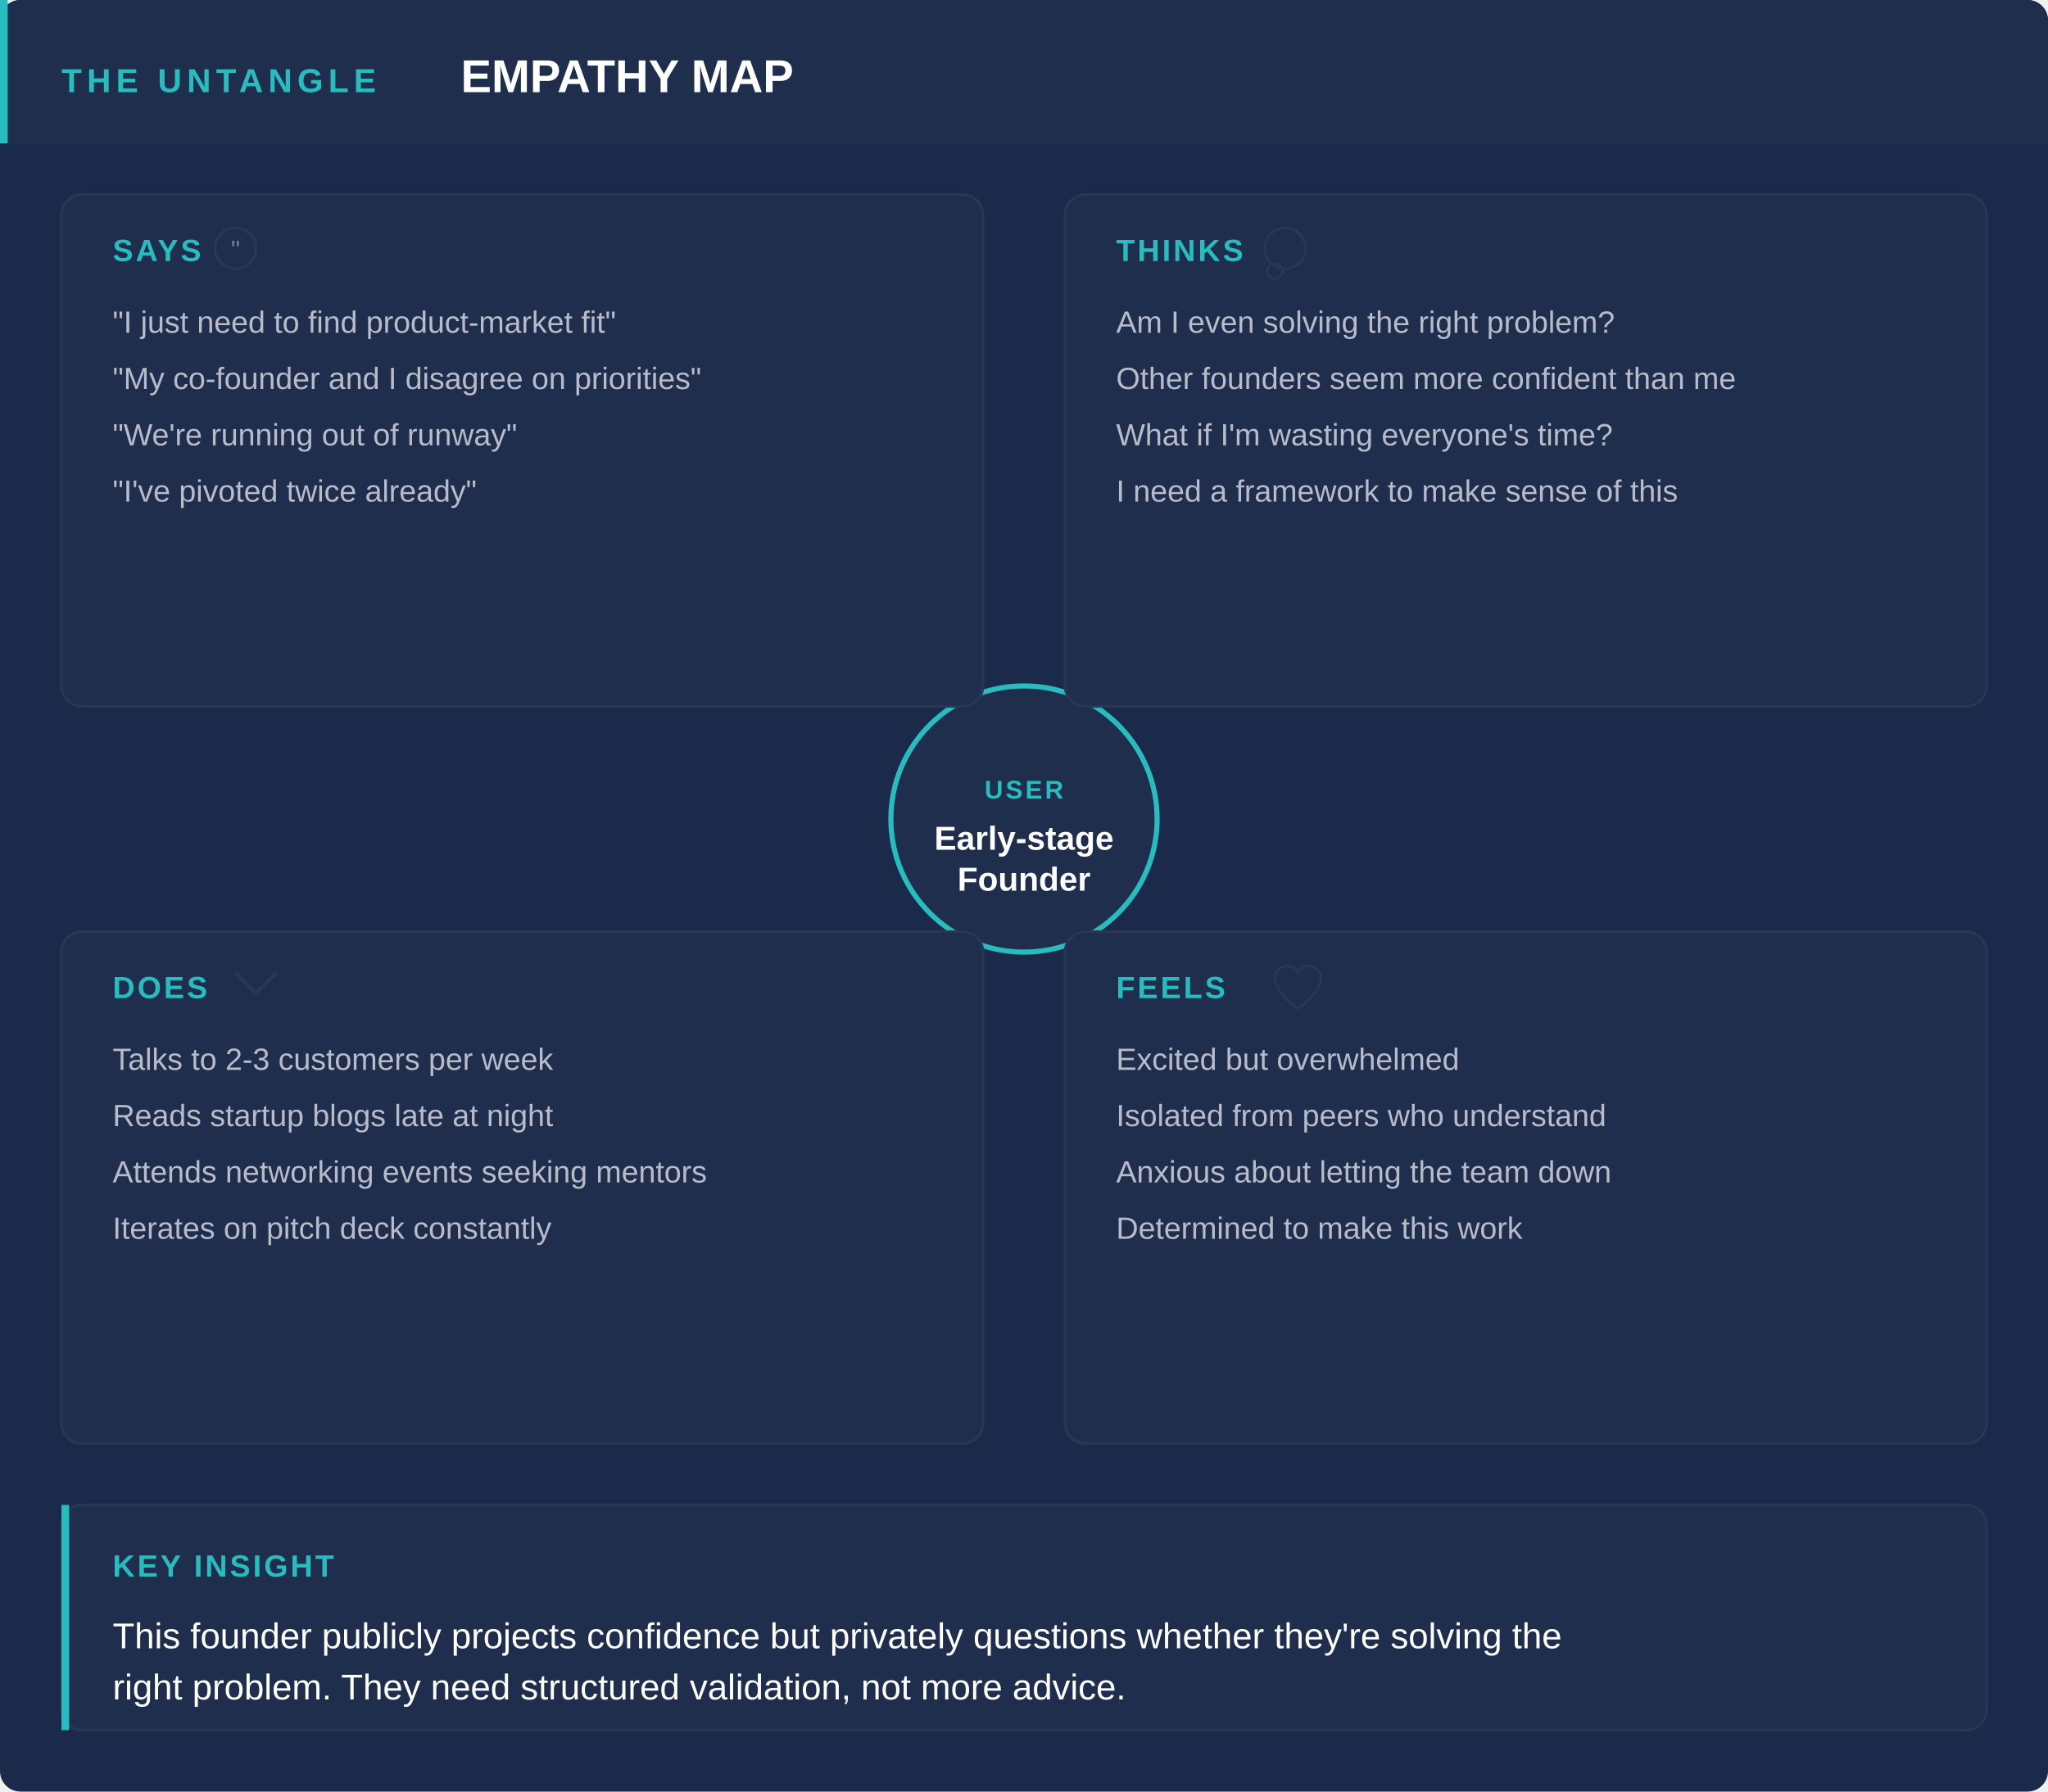
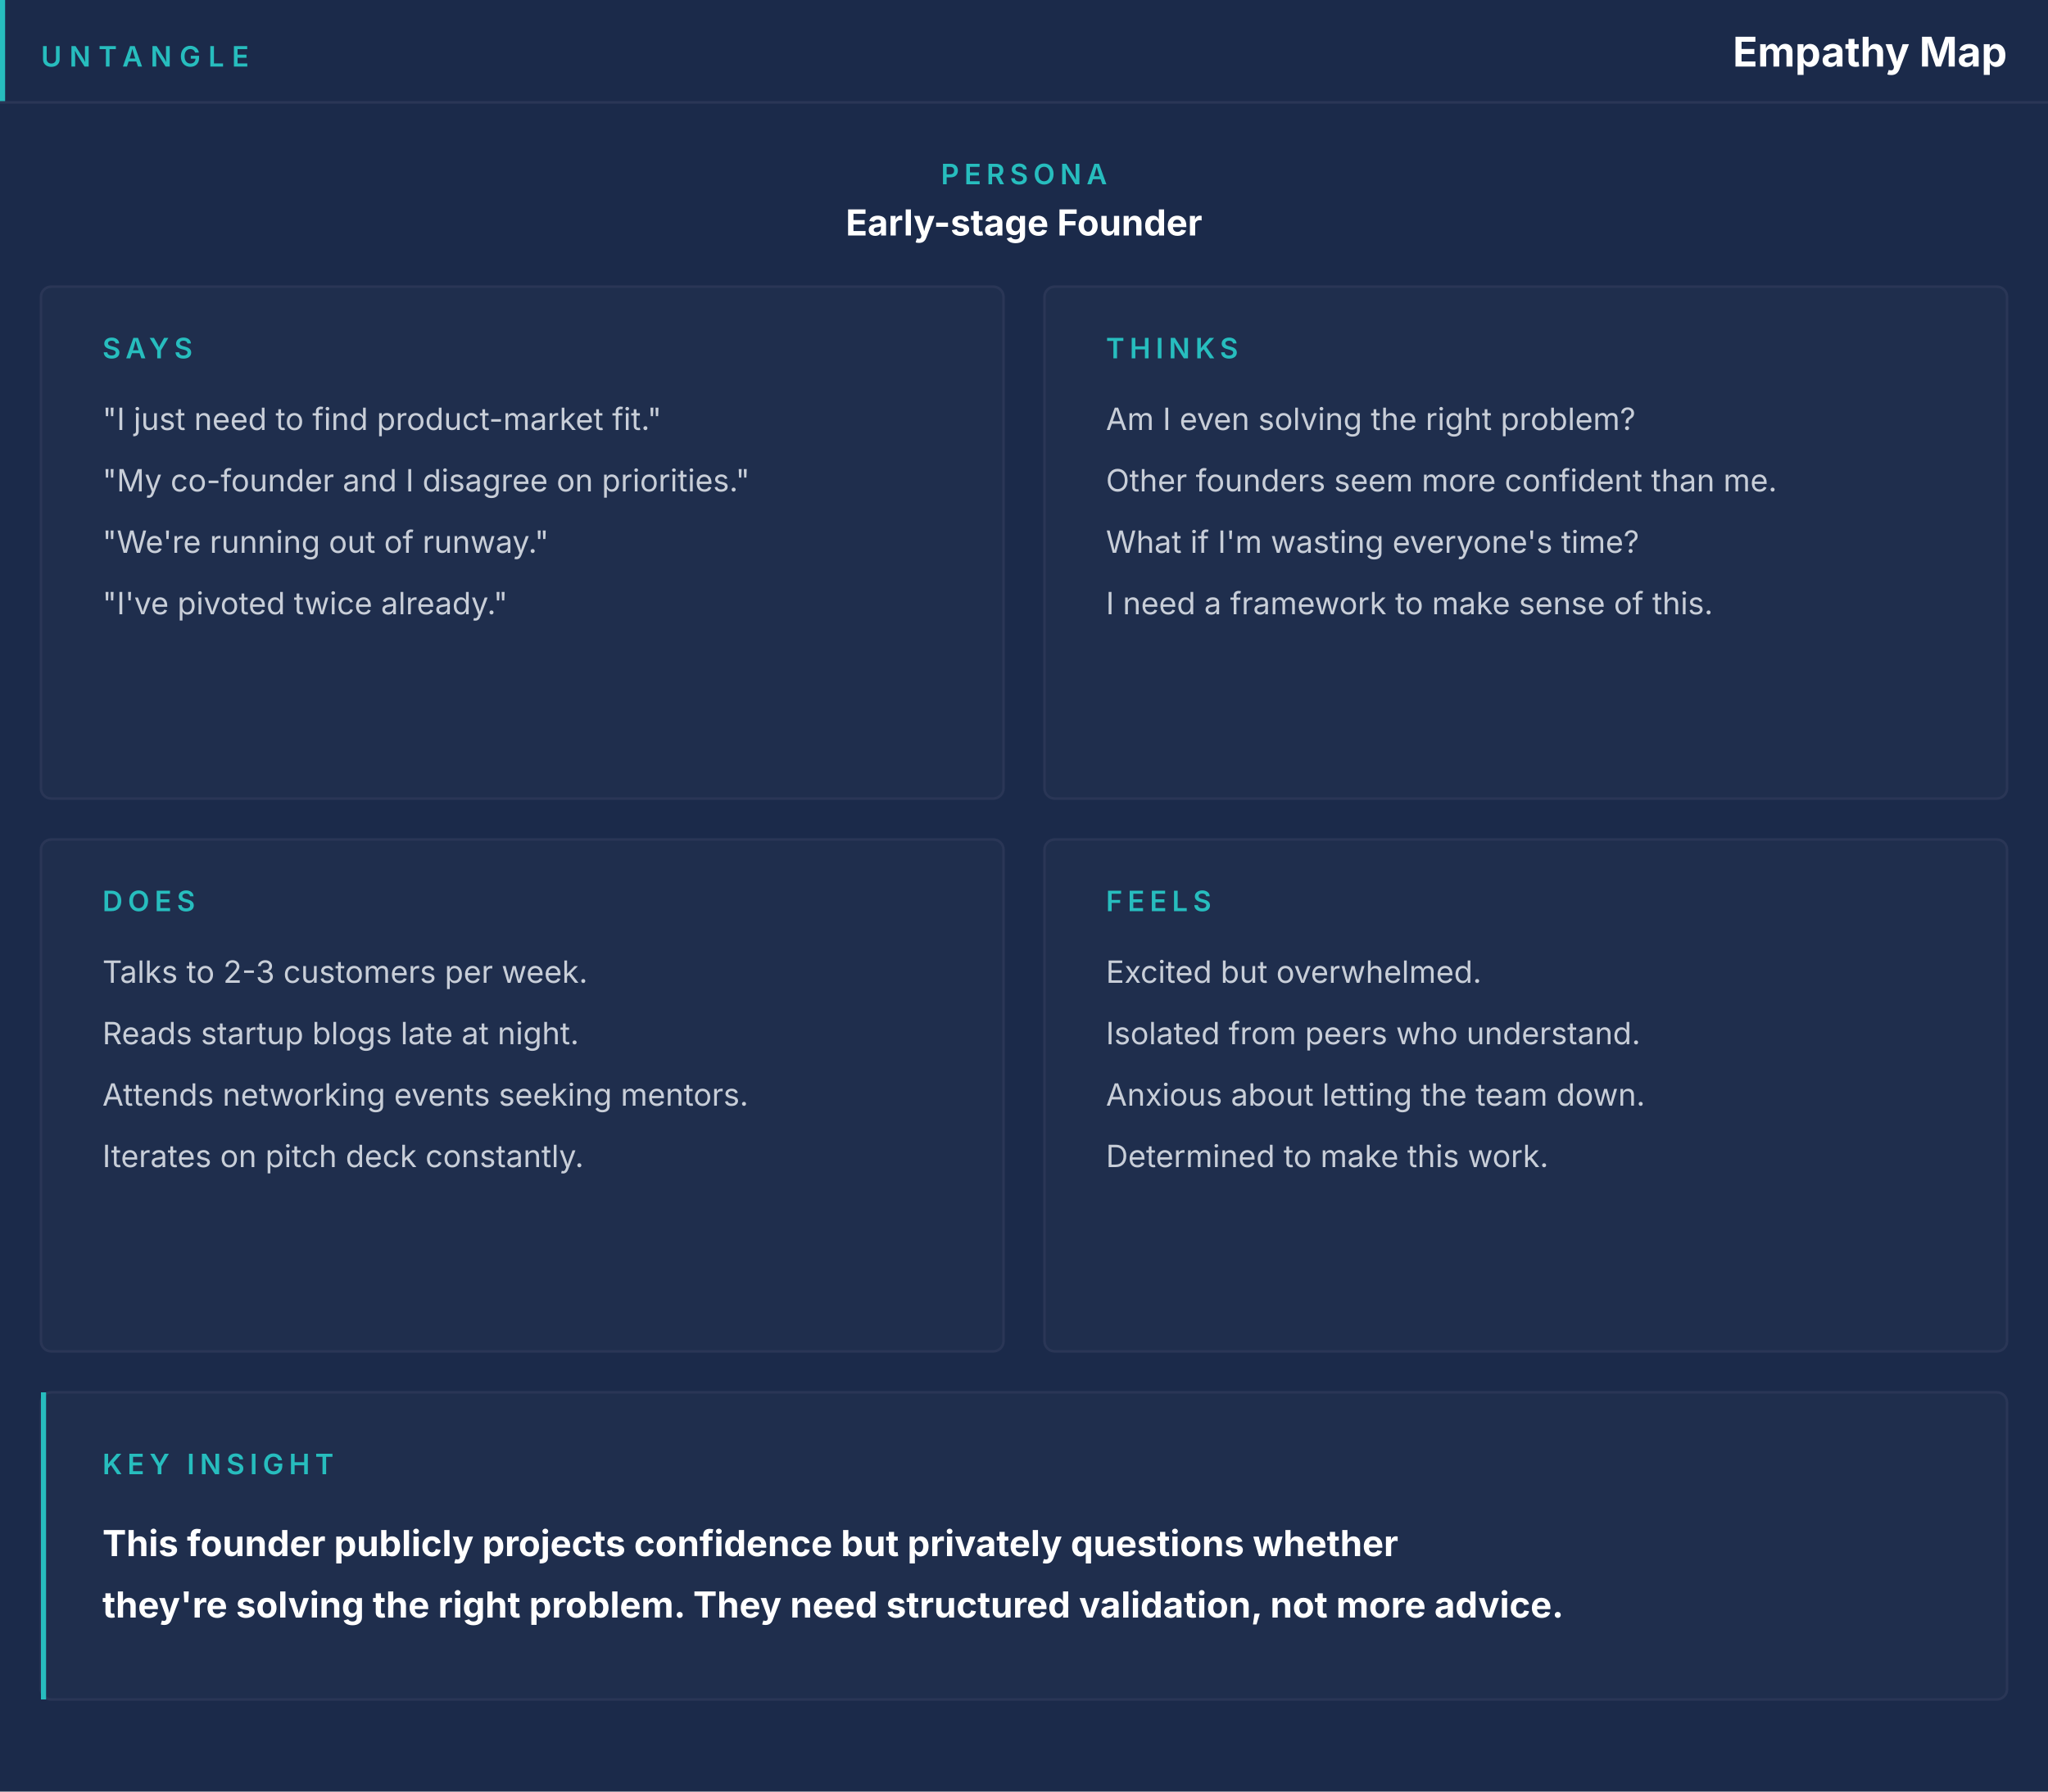
<svg xmlns="http://www.w3.org/2000/svg" width="800" height="700" viewBox="0 0 800 700">
  <defs>
-     <style>text { font-family: Arial, sans-serif; }</style>
+     <style>text { font-family: 'Inter', 'Helvetica Neue', Arial, sans-serif; }</style>
  </defs>
-   <rect width="800" height="700" fill="#1B2A4A" rx="8" />
-   <rect x="0" y="0" width="800" height="56" fill="#1F2E4D" rx="8" />
-   <rect x="0" y="48" width="800" height="8" fill="#1F2E4D" />
-   <rect x="0" y="0" width="3" height="56" fill="#27BDBE" />
-   <text x="24" y="36" fill="#27BDBE" font-size="13" font-weight="bold" letter-spacing="2">THE UNTANGLE</text>
-   <text x="180" y="36" fill="#FFFFFF" font-size="18" font-weight="bold">EMPATHY MAP</text>
-   <circle cx="400" cy="320" r="52" fill="#1F2E4D" stroke="#27BDBE" stroke-width="2" />
-   <text x="400" y="312" fill="#27BDBE" font-size="10" font-weight="bold" letter-spacing="1" text-anchor="middle">USER</text>
-   <text x="400" y="332" fill="#FFFFFF" font-size="13" font-weight="bold" text-anchor="middle">Early-stage</text>
-   <text x="400" y="348" fill="#FFFFFF" font-size="13" font-weight="bold" text-anchor="middle">Founder</text>
-   <rect x="24" y="76" width="360" height="200" fill="#1F2E4D" rx="8" stroke="#2A3656" stroke-width="1" />
-   <text x="44" y="102" fill="#27BDBE" font-size="12" font-weight="bold" letter-spacing="1">SAYS</text>
-   <circle cx="92" cy="97" r="8" fill="none" stroke="#2A3656" stroke-width="1" />
-   <text x="92" y="101" fill="#7A7F8E" font-size="10" text-anchor="middle">"</text>
-   <text x="44" y="130" fill="#B8BCC8" font-size="12">"I just need to find product-market fit"</text>
-   <text x="44" y="152" fill="#B8BCC8" font-size="12">"My co-founder and I disagree on priorities"</text>
-   <text x="44" y="174" fill="#B8BCC8" font-size="12">"We're running out of runway"</text>
-   <text x="44" y="196" fill="#B8BCC8" font-size="12">"I've pivoted twice already"</text>
-   <rect x="416" y="76" width="360" height="200" fill="#1F2E4D" rx="8" stroke="#2A3656" stroke-width="1" />
-   <text x="436" y="102" fill="#27BDBE" font-size="12" font-weight="bold" letter-spacing="1">THINKS</text>
-   <circle cx="502" cy="97" r="8" fill="none" stroke="#2A3656" stroke-width="1" />
-   <circle cx="498" cy="106" r="3" fill="none" stroke="#2A3656" stroke-width="1" />
-   <text x="436" y="130" fill="#B8BCC8" font-size="12">Am I even solving the right problem?</text>
-   <text x="436" y="152" fill="#B8BCC8" font-size="12">Other founders seem more confident than me</text>
-   <text x="436" y="174" fill="#B8BCC8" font-size="12">What if I'm wasting everyone's time?</text>
-   <text x="436" y="196" fill="#B8BCC8" font-size="12">I need a framework to make sense of this</text>
-   <rect x="24" y="364" width="360" height="200" fill="#1F2E4D" rx="8" stroke="#2A3656" stroke-width="1" />
-   <text x="44" y="390" fill="#27BDBE" font-size="12" font-weight="bold" letter-spacing="1">DOES</text>
-   <path d="M92,380 L100,388 L108,380" fill="none" stroke="#2A3656" stroke-width="1.5" />
-   <text x="44" y="418" fill="#B8BCC8" font-size="12">Talks to 2-3 customers per week</text>
-   <text x="44" y="440" fill="#B8BCC8" font-size="12">Reads startup blogs late at night</text>
-   <text x="44" y="462" fill="#B8BCC8" font-size="12">Attends networking events seeking mentors</text>
-   <text x="44" y="484" fill="#B8BCC8" font-size="12">Iterates on pitch deck constantly</text>
-   <rect x="416" y="364" width="360" height="200" fill="#1F2E4D" rx="8" stroke="#2A3656" stroke-width="1" />
-   <text x="436" y="390" fill="#27BDBE" font-size="12" font-weight="bold" letter-spacing="1">FEELS</text>
-   <path d="M498,382 C498,378 504,375 507,380 C510,375 516,378 516,382 C516,388 507,394 507,394 C507,394 498,388 498,382Z" fill="none" stroke="#2A3656" stroke-width="1" />
-   <text x="436" y="418" fill="#B8BCC8" font-size="12">Excited but overwhelmed</text>
-   <text x="436" y="440" fill="#B8BCC8" font-size="12">Isolated from peers who understand</text>
-   <text x="436" y="462" fill="#B8BCC8" font-size="12">Anxious about letting the team down</text>
-   <text x="436" y="484" fill="#B8BCC8" font-size="12">Determined to make this work</text>
-   <rect x="24" y="588" width="752" height="88" fill="#1F2E4D" rx="8" stroke="#2A3656" stroke-width="1" />
-   <rect x="24" y="588" width="3" height="88" fill="#27BDBE" />
-   <text x="44" y="616" fill="#27BDBE" font-size="12" font-weight="bold" letter-spacing="1">KEY INSIGHT</text>
-   <text x="44" y="644" fill="#FFFFFF" font-size="14">This founder publicly projects confidence but privately questions whether they're solving the</text>
-   <text x="44" y="664" fill="#FFFFFF" font-size="14">right problem. They need structured validation, not more advice.</text>
+   <rect width="800" height="700" fill="#1B2A4A" />
+   <rect x="0" y="0" width="2" height="40" fill="#27BDBE" />
+   <text x="16" y="26" fill="#27BDBE" font-size="11" font-weight="600" letter-spacing="3">UNTANGLE</text>
+   <text x="784" y="26" fill="#FFFFFF" font-size="16" font-weight="700" text-anchor="end">Empathy Map</text>
+   <line x1="0" y1="40" x2="800" y2="40" stroke="#2A3656" stroke-width="1" />
+   <text x="400" y="72" fill="#27BDBE" font-size="11" font-weight="600" letter-spacing="2" text-anchor="middle">PERSONA</text>
+   <text x="400" y="92" fill="#FFFFFF" font-size="14" font-weight="700" text-anchor="middle">Early-stage Founder</text>
+   <rect x="16" y="112" width="376" height="200" fill="#1F2E4D" rx="4" stroke="#2A3656" stroke-width="1" />
+   <text x="40" y="140" fill="#27BDBE" font-size="11" font-weight="600" letter-spacing="2">SAYS</text>
+   <text x="40" y="168" fill="#C8CED8" font-size="12">"I just need to find product-market fit."</text>
+   <text x="40" y="192" fill="#C8CED8" font-size="12">"My co-founder and I disagree on priorities."</text>
+   <text x="40" y="216" fill="#C8CED8" font-size="12">"We're running out of runway."</text>
+   <text x="40" y="240" fill="#C8CED8" font-size="12">"I've pivoted twice already."</text>
+   <rect x="408" y="112" width="376" height="200" fill="#1F2E4D" rx="4" stroke="#2A3656" stroke-width="1" />
+   <text x="432" y="140" fill="#27BDBE" font-size="11" font-weight="600" letter-spacing="2">THINKS</text>
+   <text x="432" y="168" fill="#C8CED8" font-size="12">Am I even solving the right problem?</text>
+   <text x="432" y="192" fill="#C8CED8" font-size="12">Other founders seem more confident than me.</text>
+   <text x="432" y="216" fill="#C8CED8" font-size="12">What if I'm wasting everyone's time?</text>
+   <text x="432" y="240" fill="#C8CED8" font-size="12">I need a framework to make sense of this.</text>
+   <rect x="16" y="328" width="376" height="200" fill="#1F2E4D" rx="4" stroke="#2A3656" stroke-width="1" />
+   <text x="40" y="356" fill="#27BDBE" font-size="11" font-weight="600" letter-spacing="2">DOES</text>
+   <text x="40" y="384" fill="#C8CED8" font-size="12">Talks to 2-3 customers per week.</text>
+   <text x="40" y="408" fill="#C8CED8" font-size="12">Reads startup blogs late at night.</text>
+   <text x="40" y="432" fill="#C8CED8" font-size="12">Attends networking events seeking mentors.</text>
+   <text x="40" y="456" fill="#C8CED8" font-size="12">Iterates on pitch deck constantly.</text>
+   <rect x="408" y="328" width="376" height="200" fill="#1F2E4D" rx="4" stroke="#2A3656" stroke-width="1" />
+   <text x="432" y="356" fill="#27BDBE" font-size="11" font-weight="600" letter-spacing="2">FEELS</text>
+   <text x="432" y="384" fill="#C8CED8" font-size="12">Excited but overwhelmed.</text>
+   <text x="432" y="408" fill="#C8CED8" font-size="12">Isolated from peers who understand.</text>
+   <text x="432" y="432" fill="#C8CED8" font-size="12">Anxious about letting the team down.</text>
+   <text x="432" y="456" fill="#C8CED8" font-size="12">Determined to make this work.</text>
+   <rect x="16" y="544" width="768" height="120" fill="#1F2E4D" rx="4" stroke="#2A3656" stroke-width="1" />
+   <rect x="16" y="544" width="2" height="120" fill="#27BDBE" />
+   <text x="40" y="576" fill="#27BDBE" font-size="11" font-weight="600" letter-spacing="2">KEY INSIGHT</text>
+   <text x="40" y="608" fill="#FFFFFF" font-size="14" font-weight="700">This founder publicly projects confidence but privately questions whether</text>
+   <text x="40" y="632" fill="#FFFFFF" font-size="14" font-weight="700">they're solving the right problem. They need structured validation, not more advice.</text>
</svg>
